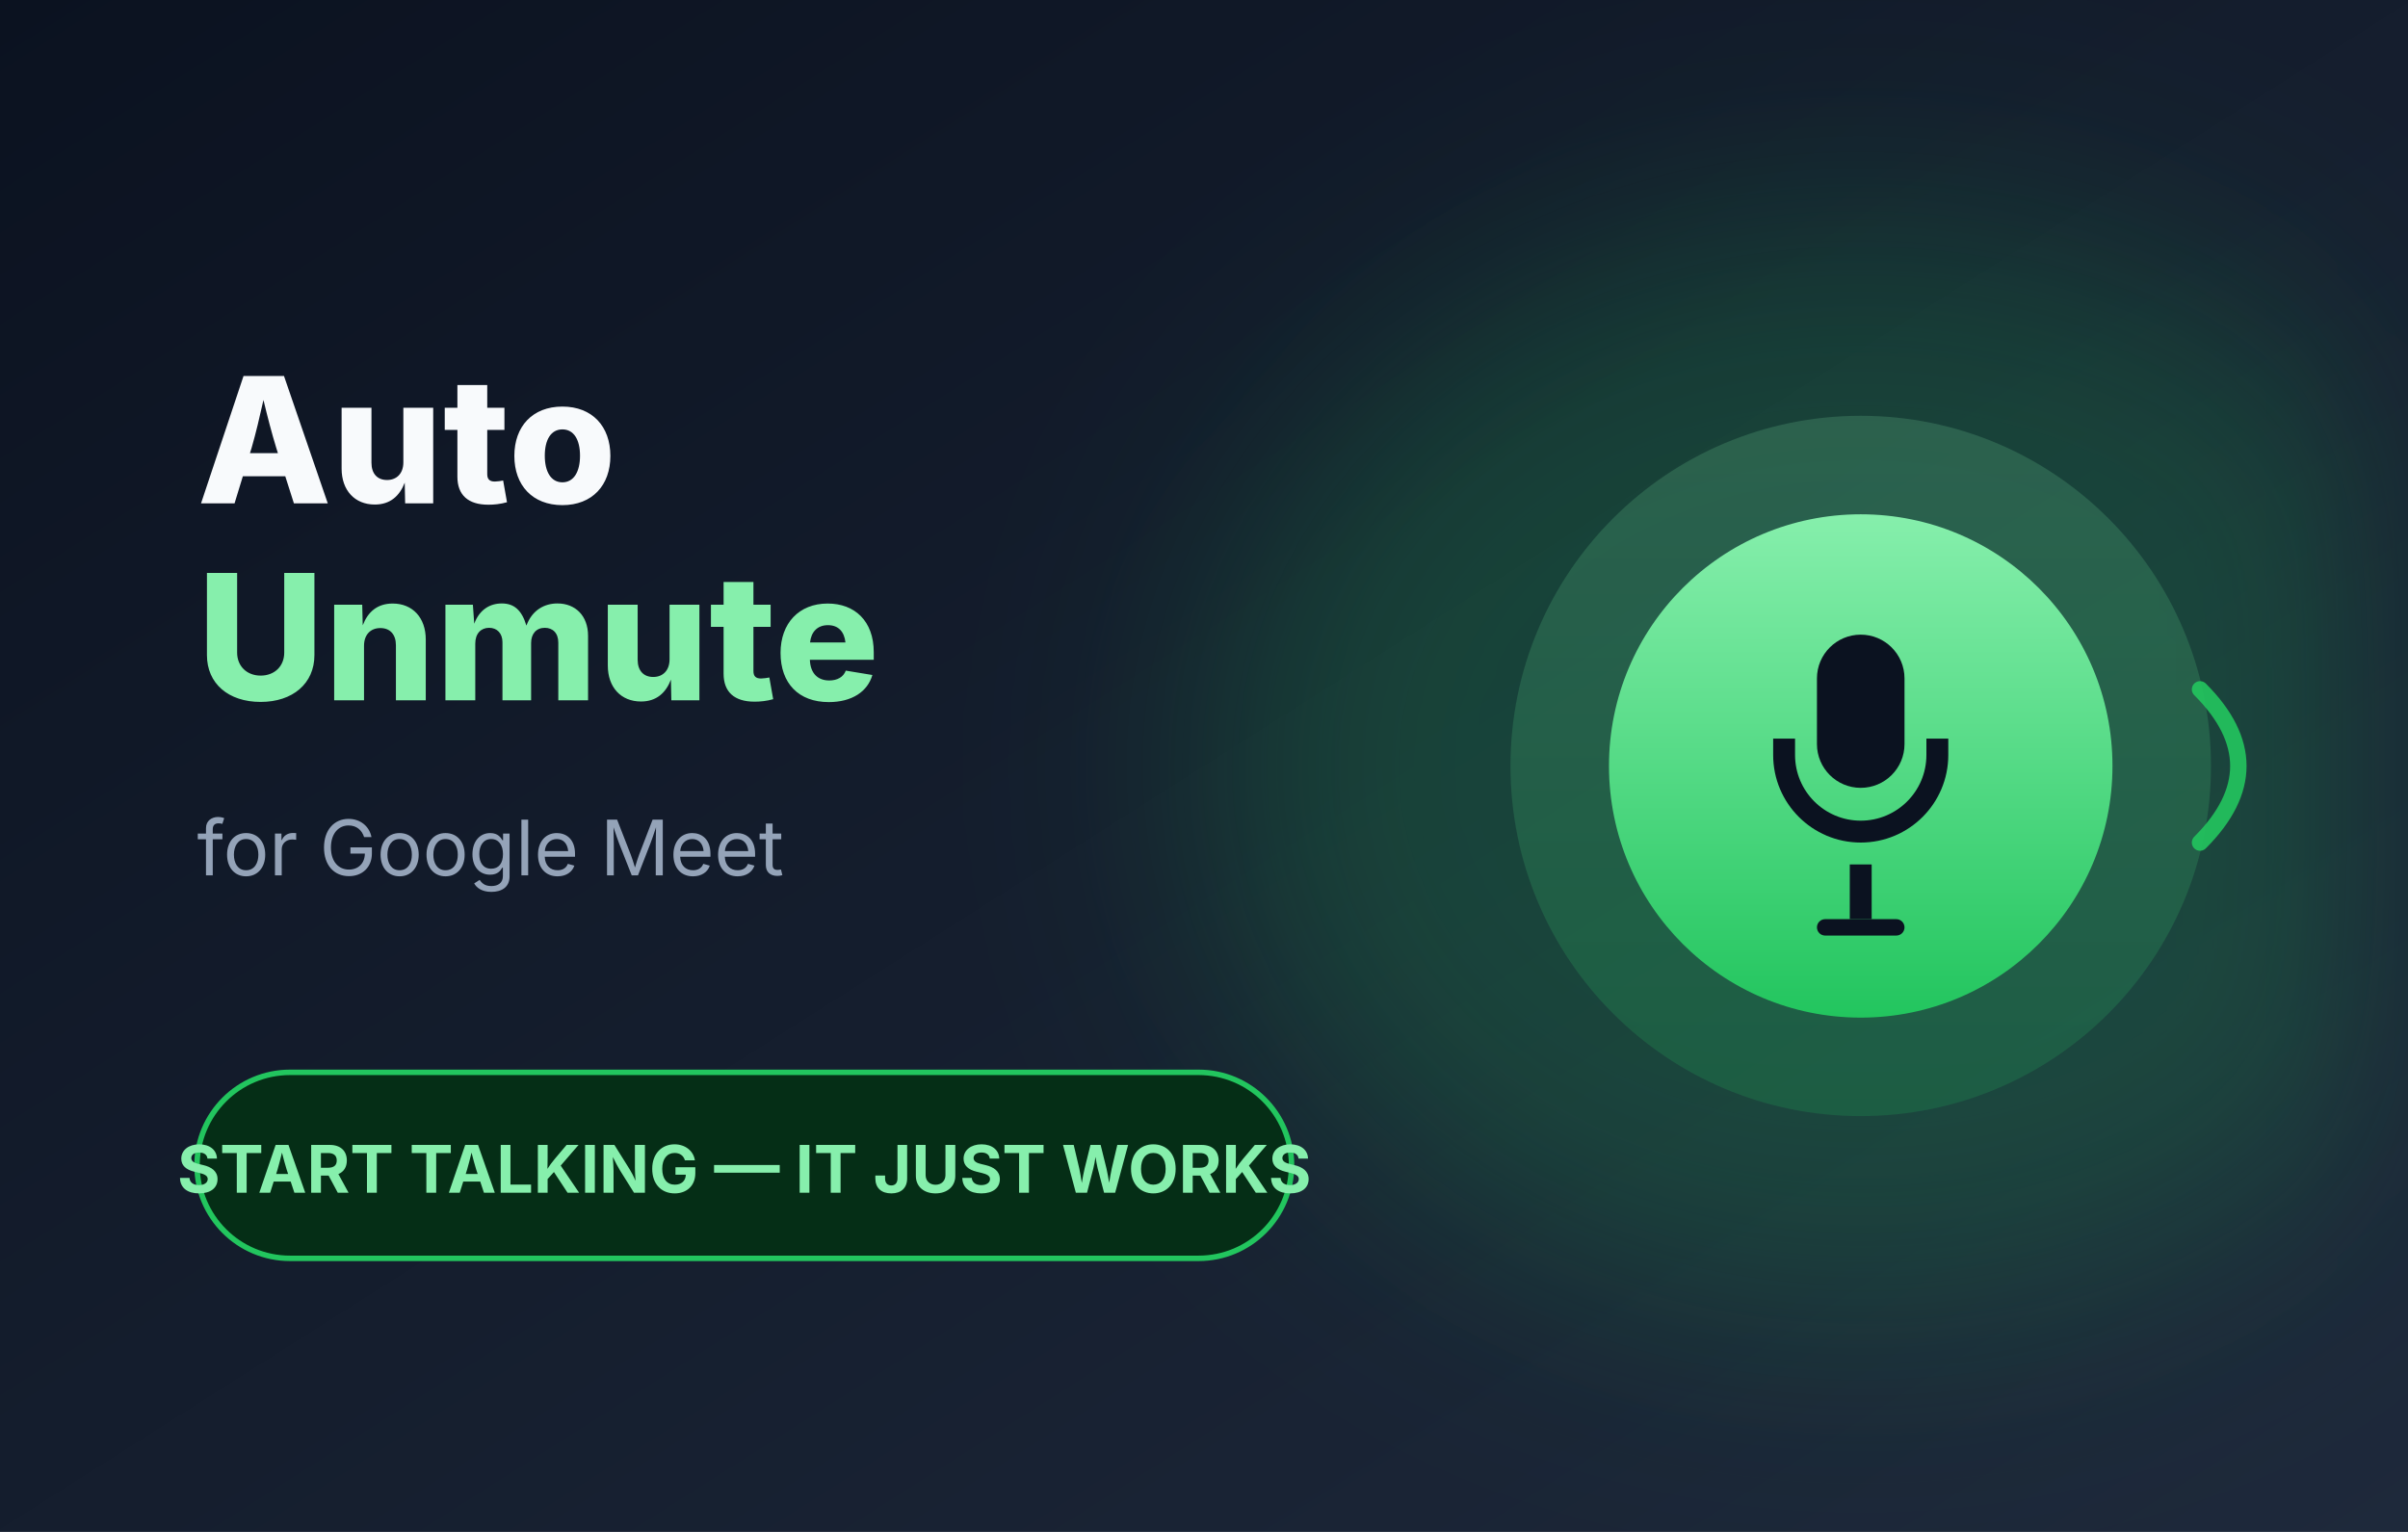
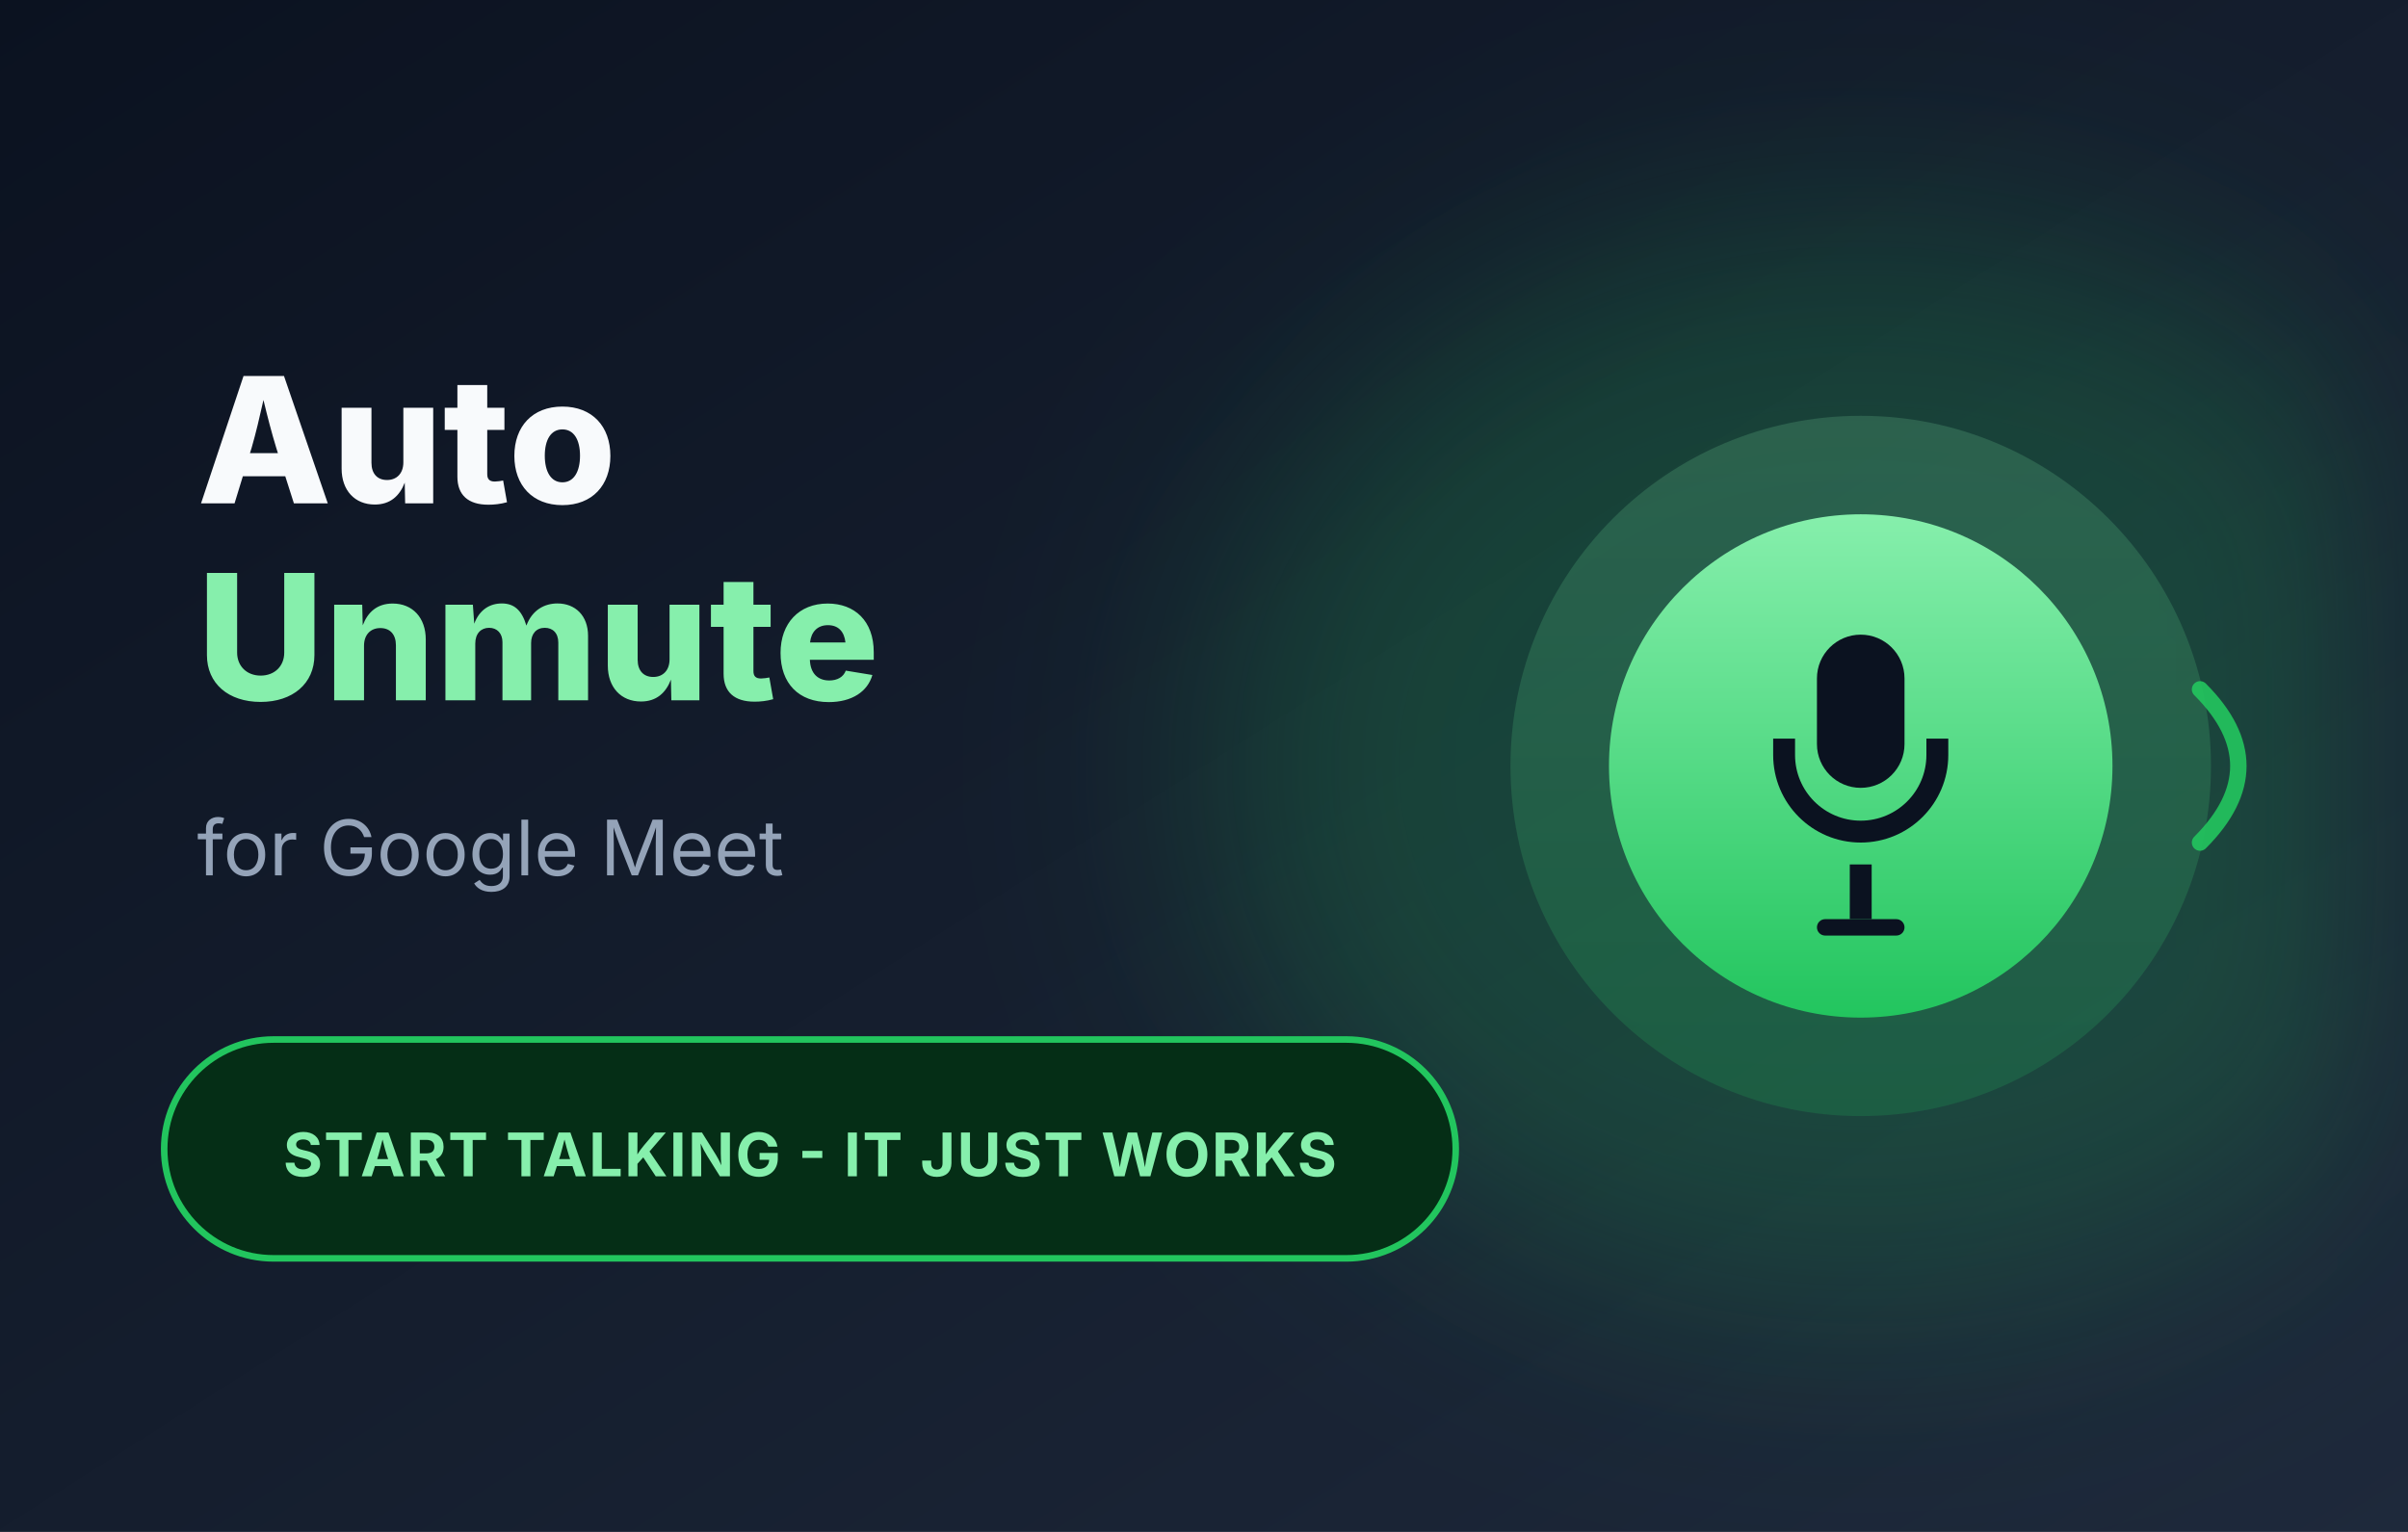
<svg xmlns="http://www.w3.org/2000/svg" viewBox="0 0 440 280" font-family="-apple-system, 'Segoe UI', Inter, system-ui, sans-serif">
  <defs>
    <linearGradient id="bg" x1="0" y1="0" x2="1" y2="1">
      <stop offset="0%" stop-color="#0b1220" />
      <stop offset="100%" stop-color="#1e293b" />
    </linearGradient>
    <linearGradient id="greenGrad" x1="0" y1="0" x2="0" y2="1">
      <stop offset="0%" stop-color="#86efac" />
      <stop offset="100%" stop-color="#22c55e" />
    </linearGradient>
    <filter id="soft" x="-50%" y="-50%" width="200%" height="200%">
      <feGaussianBlur stdDeviation="22" />
    </filter>
  </defs>
  <rect width="440" height="280" fill="url(#bg)" />
  <ellipse cx="340" cy="140" rx="120" ry="100" fill="#22c55e" opacity="0.22" filter="url(#soft)" />
  <g transform="translate(340 140)">
    <circle r="64" fill="url(#greenGrad)" opacity="0.18" />
    <circle r="46" fill="url(#greenGrad)" />
    <g transform="translate(-18 -24)" fill="#0b1220">
      <rect x="10" y="0" width="16" height="28" rx="8" />
      <path d="M2 22 a16 16 0 0 0 32 0 v-3 h-4 v3 a12 12 0 0 1 -24 0 v-3 h-4 z" />
      <rect x="16" y="42" width="4" height="10" />
      <rect x="10" y="52" width="16" height="3" rx="1.5" />
    </g>
    <g stroke="#22c55e" stroke-width="3" fill="none" stroke-linecap="round" opacity="0.9">
      <path d="M62 -14 Q76 0 62 14" />
    </g>
  </g>
  <text x="36" y="92" font-size="32" font-weight="800" fill="#f8fafc">Auto</text>
  <text x="36" y="128" font-size="32" font-weight="800" fill="#86efac">Unmute</text>
  <text x="36" y="160" font-size="14" fill="#94a3b8">for Google Meet</text>
-   <g transform="translate(36 196)">
-     <rect width="200" height="34" rx="17" fill="#052e16" stroke="#22c55e" />
-     <text x="100" y="22" text-anchor="middle" font-size="12" font-weight="700" fill="#86efac">START TALKING — IT JUST WORKS</text>
+   <g transform="translate(30 190)">
+     <rect width="236" height="40" rx="20" fill="#052e16" stroke="#22c55e" stroke-width="1.2" />
+     <text x="118" y="25" text-anchor="middle" font-size="11" font-weight="700" letter-spacing="0.3" fill="#86efac">START TALKING - IT JUST WORKS</text>
  </g>
</svg>
